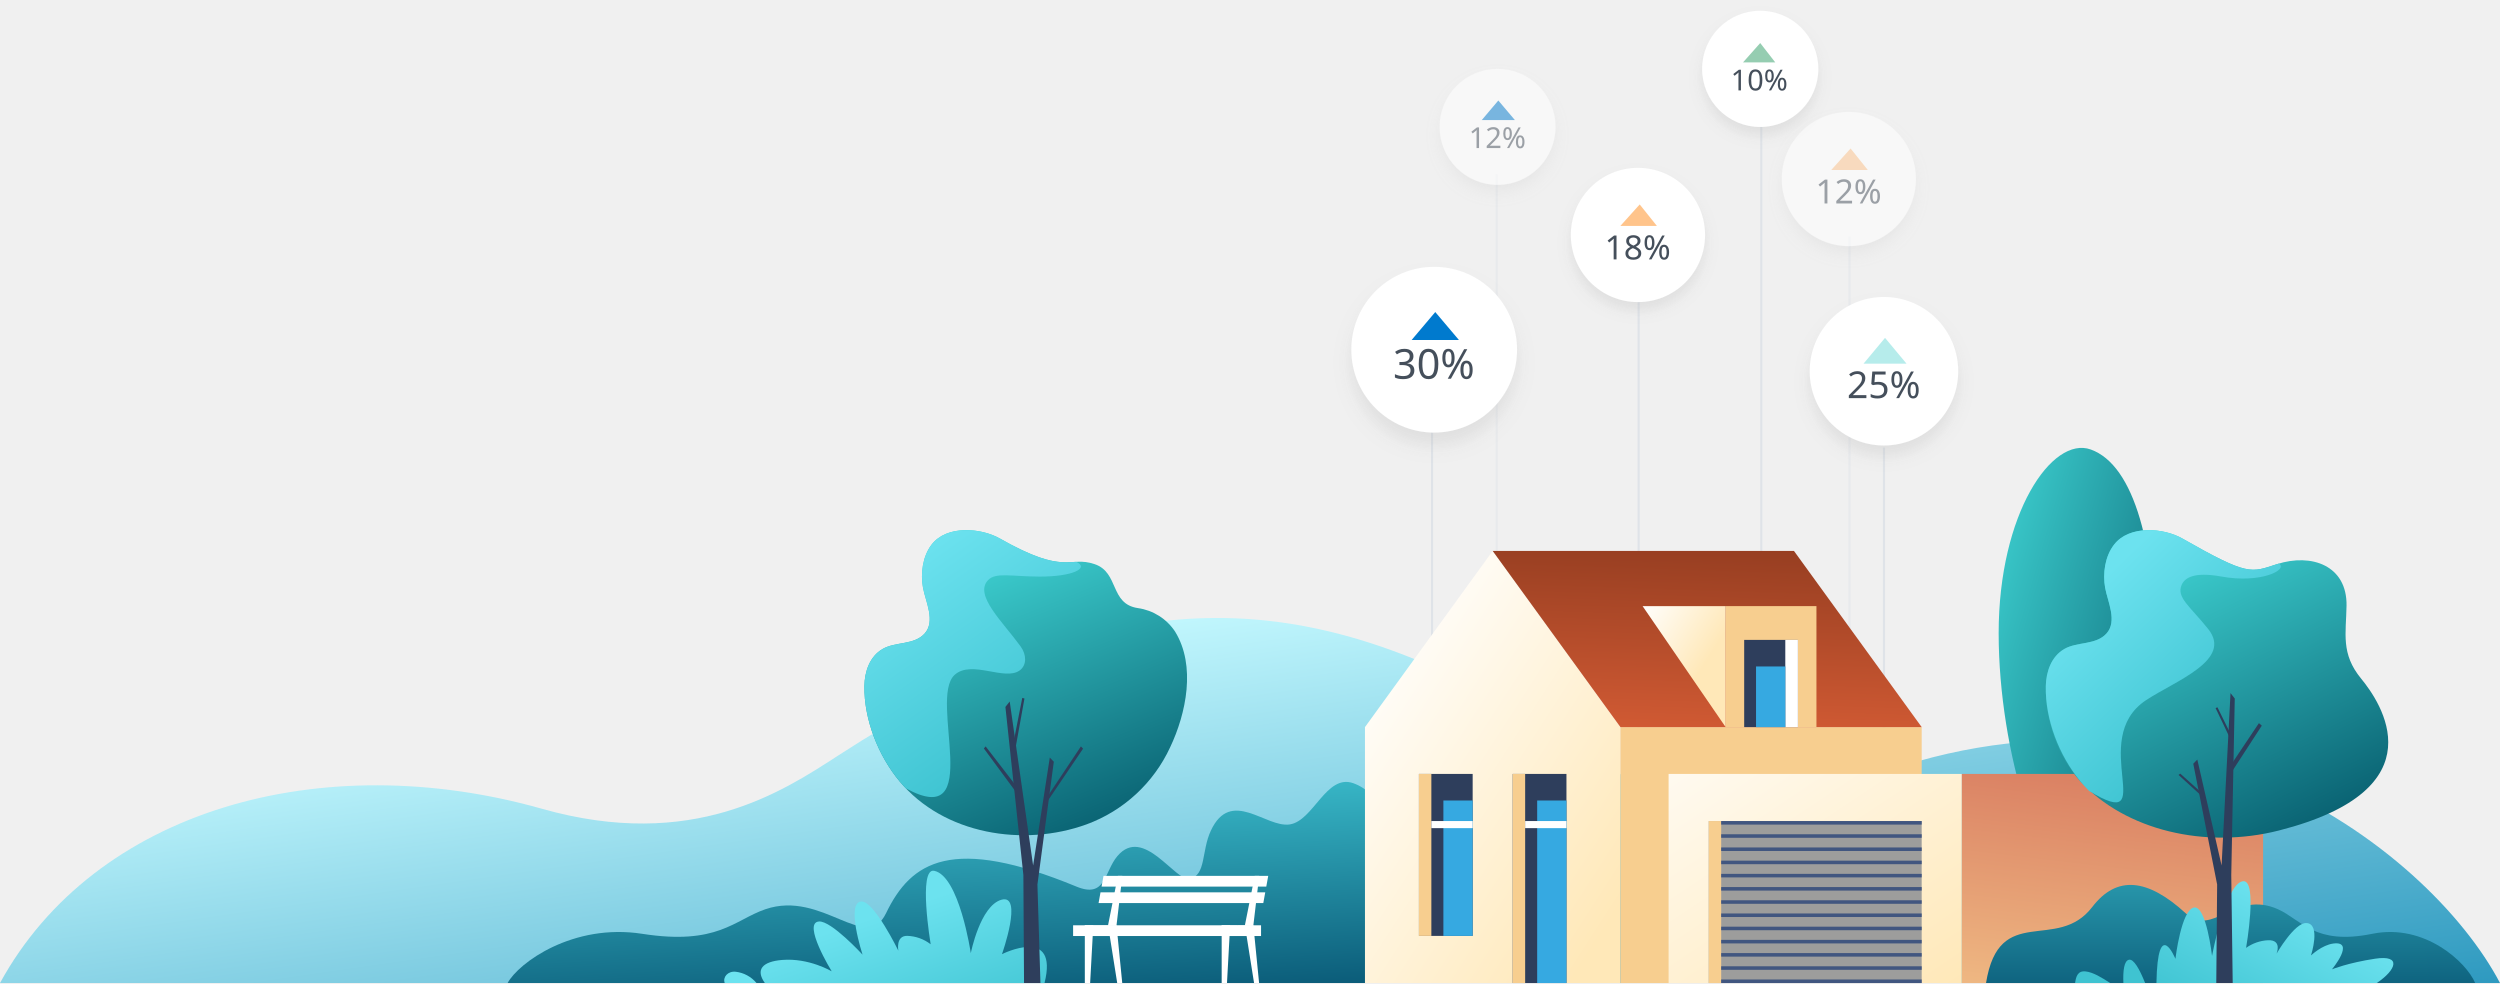
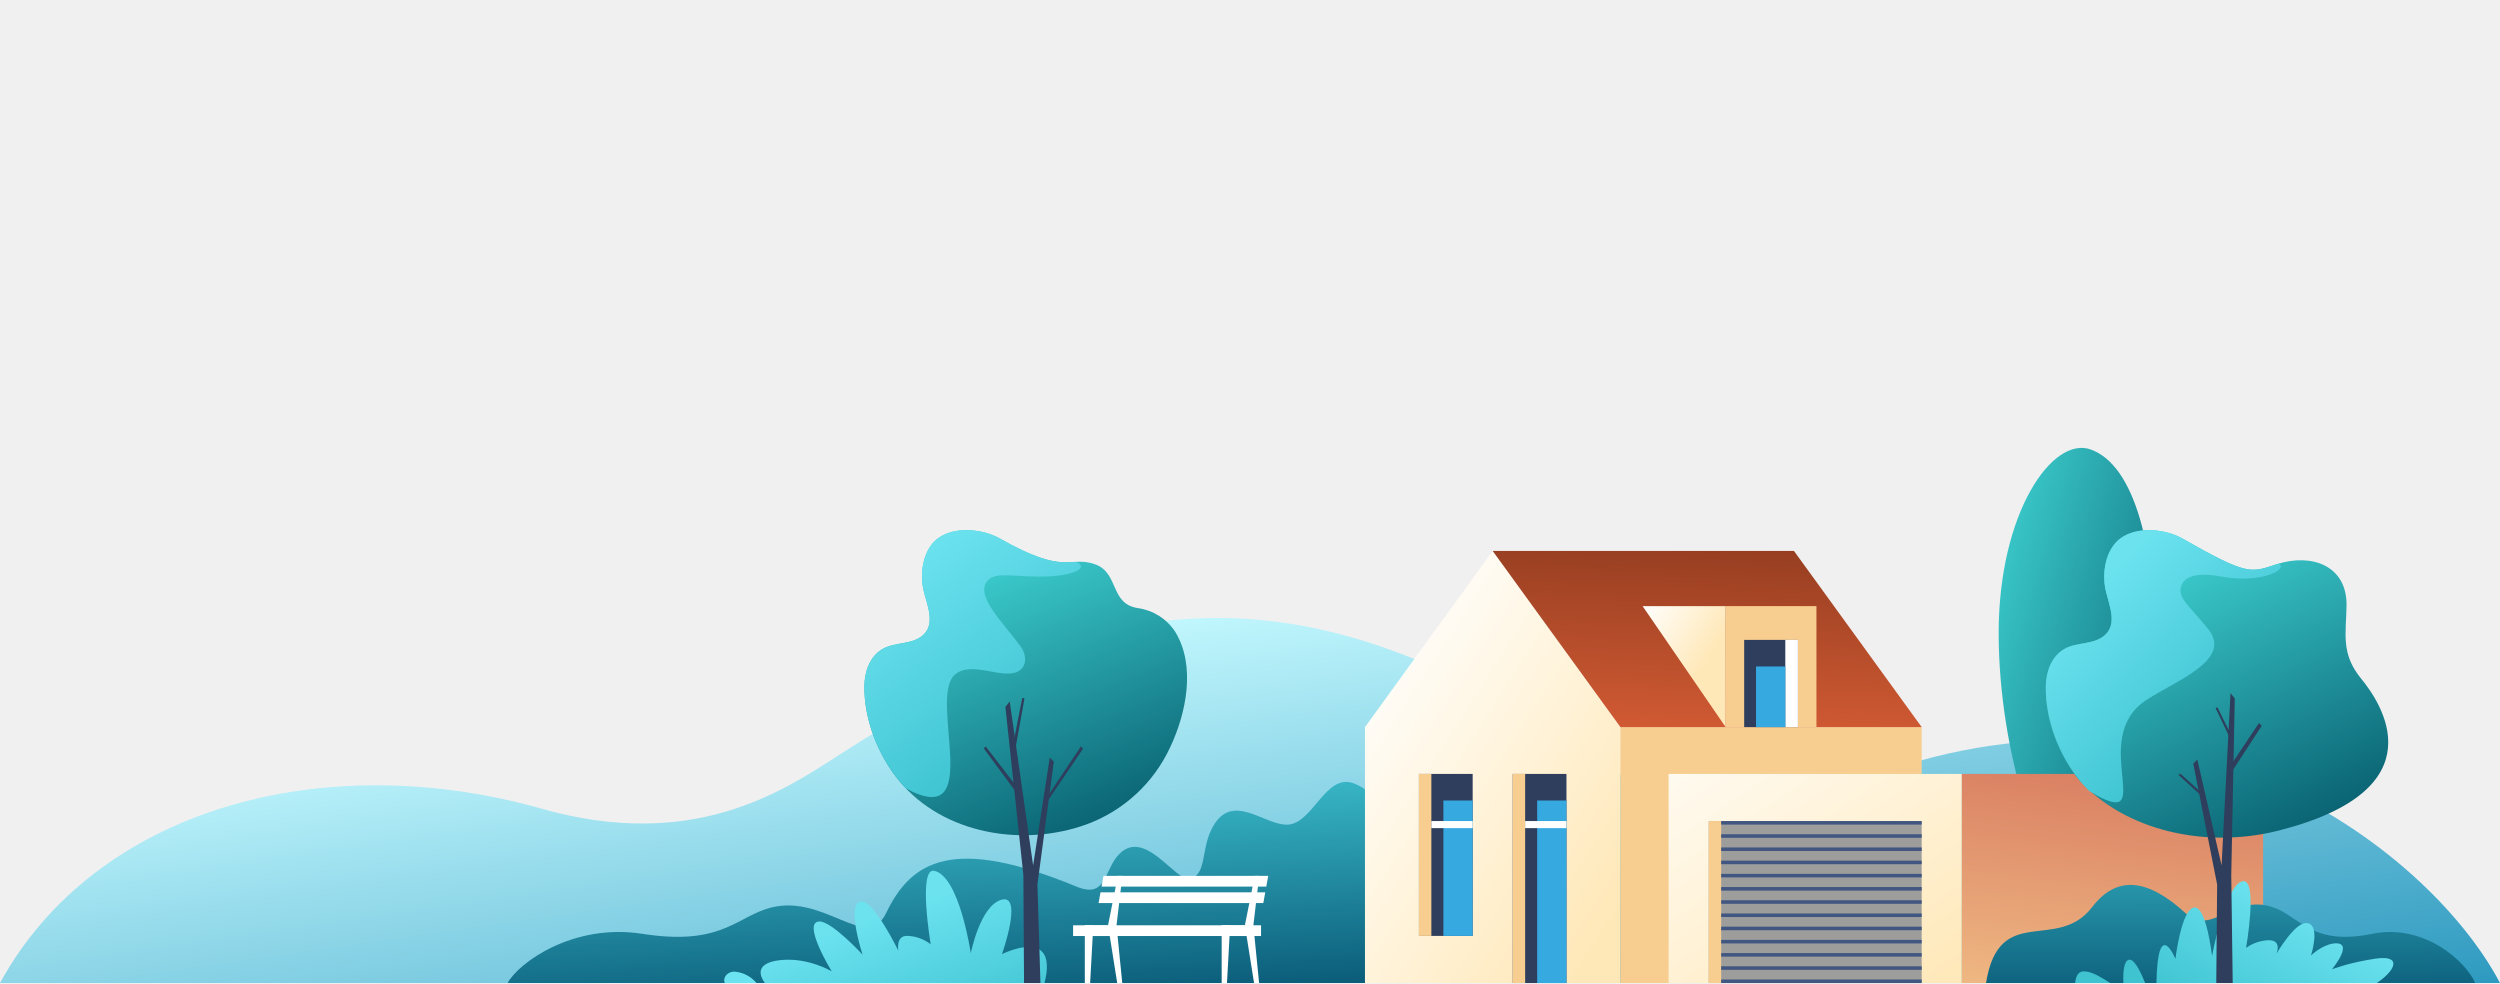
<svg xmlns="http://www.w3.org/2000/svg" xmlns:xlink="http://www.w3.org/1999/xlink" viewBox="0 0 1161.727 456.805">
  <defs>
    <clipPath id="a">
      <path d="M847.9,82.732c-35.467,16.382-70.248,7.339-114.45-22.181-130.3-87.026-222.523-75.217-343.934,3.359-25.868,16.742-67.626,44.576-137.624,24.769C149.45,59.69,44.091,89,0,169.643H1161.727c-33.066-63-156.751-159.454-313.828-86.911" transform="translate(0.044 0.729)" fill="none" />
    </clipPath>
    <linearGradient id="b" x1="0.966" y1="1.217" x2="0.09" y2="0.335" gradientUnits="objectBoundingBox">
      <stop offset="0" stop-color="#1c8eb8" />
      <stop offset="1" stop-color="#c5f9ff" />
    </linearGradient>
    <clipPath id="c">
      <path d="M0,93.453c5.066-9.4,30.388-27.88,62.525-22.872,35.079,5.468,42.787-6.458,57.249-11.417,26.478-9.079,46.914,20.875,56.065,1.869,11.685-24.264,30.654-36.258,88.5-12.391,13.739,5.669,12.8-6.891,19.051-14.225,12.145-14.242,26.853,12.047,33.6,10.6,7.663-1.639,5.324-12.829,9.811-22.411,9.349-19.964,25.484-1.2,36.607-2.849,11.075-1.639,17-23.612,29.543-19.169C419.738,10.08,411.33,65.861,409.673,78.3c7.619-10.618,21.033-18.416,21.033,15.149H0" transform="translate(0.189 0.248)" fill="none" />
    </clipPath>
    <linearGradient id="d" x1="0.597" y1="1.079" x2="0.333" y2="-0.021" gradientUnits="objectBoundingBox">
      <stop offset="0" stop-color="#0b5c79" />
      <stop offset="1" stop-color="#3ec3d1" />
    </linearGradient>
    <clipPath id="e">
      <path d="M1.971,52.2H131.918c6.753-26.83-19.77-13.415-19.77-13.415s10-28.222-.249-25.291C102,16.319,97.665,38.3,97.665,38.3S92.334,2.4,80.645.048c-7.588-1.528-1.633,34.134-1.633,34.134a18.746,18.746,0,0,0-10.92-3.908c-5.413-.082-4.1,6.882-4.1,6.882S52.7,14,46.819,14.3c-7.373.377.534,24.7.534,24.7S32.835,23.19,27.116,23.6c-7.948.575,5.909,23.161,5.909,23.161S22.5,40.429,9.967,41.475c-9.039.754-12.508,4.406-8,10.721" transform="translate(0.768 0.085)" fill="none" />
    </clipPath>
    <linearGradient id="f" x1="0.978" y1="1.271" x2="0.312" y2="0.481" gradientUnits="objectBoundingBox">
      <stop offset="0" stop-color="#3ec3d1" />
      <stop offset="1" stop-color="#6ce2ef" />
    </linearGradient>
    <clipPath id="g">
      <path d="M73.318,101.431c0,55.832-22.176,101.494-37.552,101.494S0,141.97,0,86.139,24.9-5.692,42.794.742C62.964,7.99,73.318,45.6,73.318,101.431" transform="translate(0.783 0.13)" fill="none" />
    </clipPath>
    <linearGradient id="h" x1="1.071" y1="0.925" x2="-0.013" y2="0.054" gradientUnits="objectBoundingBox">
      <stop offset="0" stop-color="#0a6373" />
      <stop offset="1" stop-color="#3ed1d1" />
    </linearGradient>
    <clipPath id="i">
      <path d="M118.71,200.784H0V81.857L59.353,0,118.71,81.857V200.784" transform="translate(0.112 0.432)" fill="none" />
    </clipPath>
    <linearGradient id="j" x1="0.021" y1="0.181" x2="0.787" y2="1.017" gradientUnits="objectBoundingBox">
      <stop offset="0" stop-color="#fff" />
      <stop offset="1" stop-color="#ffe8b8" />
    </linearGradient>
    <clipPath id="k">
      <path d="M0,0H136.265V97.169H0Z" transform="translate(0.466 0.057)" fill="none" />
    </clipPath>
    <linearGradient id="l" x1="-0.238" y1="-0.291" x2="0.984" y2="1.019" xlink:href="#j" />
    <linearGradient id="m" x1="0.332" y1="1.492" x2="0.59" y2="-0.032" gradientUnits="objectBoundingBox">
      <stop offset="0" stop-color="#f7ce8f" />
      <stop offset="1" stop-color="#d97d61" />
    </linearGradient>
    <clipPath id="n">
      <path d="M0,0H140L199.35,81.857H59.356L0,0" transform="translate(0.53 0.432)" fill="none" />
    </clipPath>
    <linearGradient id="o" x1="0.447" y1="1.169" x2="0.574" y2="-0.426" gradientUnits="objectBoundingBox">
      <stop offset="0" stop-color="#d95e36" />
      <stop offset="1" stop-color="#80331a" />
    </linearGradient>
    <clipPath id="p">
      <path d="M38.59,0H0L38.59,56.221V0" transform="translate(0.695 0.511)" fill="none" />
    </clipPath>
    <linearGradient id="q" x1="0.194" y1="-0.251" x2="0.857" y2="0.366" xlink:href="#j" />
    <clipPath id="r">
      <path d="M144.375,47.135a24.824,24.824,0,0,0-17.241-10.894c-13.188-1.929-8.662-16.557-20.124-20.429C94.923,11.729,93.9,21.465,62.993,3.911,54.352-1,38.325-2.537,31.209,6.789c-4.165,5.459-5.185,13.4-3.962,20.007,1.176,6.361,5.929,15.542.764,21.258-4.9,5.429-13.531,3.711-19.505,7.158C2.437,58.713.1,65.791.005,72.458-.211,88.03,6.458,104.819,16.336,116.7c20.586,24.76,57.68,30.68,86.972,20.016a69.006,69.006,0,0,0,38.756-35.741c7.523-15.806,12.109-37.988,2.312-53.841" transform="translate(0.59 0.445)" fill="none" />
    </clipPath>
    <linearGradient id="s" x1="0.698" y1="0.98" x2="0.324" y2="0.098" xlink:href="#h" />
    <clipPath id="t">
      <path d="M98.471,14.737c-6.526.309-13.327,1.763-35.485-10.831C54.35-1,38.325-2.536,31.2,6.79c-4.159,5.459-5.183,13.4-3.957,20.007,1.173,6.356,5.929,15.542.757,21.258-4.9,5.426-13.531,3.707-19.5,7.157C2.436,58.715.09,65.787.005,72.452c-.224,15.575,6.45,32.367,16.323,44.245.949,1.143,1.93,2.244,2.954,3.3,37.179,20.264,10.257-41.52,22.667-52.737,7.859-7.1,23.223,2.959,30.186-2.029,3.475-2.489,3.2-7.414.49-11.163C64.266,42.521,50.832,30.226,57.475,23.24c3.55-3.738,10.62-1.688,23.937-1.644,15.386.043,23.318-3.931,17.06-6.858" transform="translate(0.594 0.446)" fill="none" />
    </clipPath>
    <linearGradient id="u" x1="0.731" y1="0.821" x2="0.286" y2="0.046" xlink:href="#f" />
    <clipPath id="v">
      <path d="M227.289,45.589c-3.879-9.4-23.249-27.88-47.826-22.872-26.838,5.468-32.731-6.458-43.8-11.417-20.249-9.079-30.224,13.446-42.882,1.869C75.1-3,60.783-4.644,49.365,10.252,32.951,31.672,6.043,7.953,0,45.589H227.289" transform="translate(0.194 0.524)" fill="none" />
    </clipPath>
    <linearGradient id="w" x1="0.501" y1="1.161" x2="0.484" y2="-0.939" xlink:href="#d" />
    <clipPath id="x">
      <path d="M102.381,47.328H0C.581,15.94,8.823,36.09,8.823,36.09s2.709-22.938,8.7-23.868c5.656-.879,8.321,22.5,8.321,22.5S31.992,1.318,40.129.029C47.272-1.1,41.66,30.99,41.66,30.99a19.212,19.212,0,0,1,10.2-3.545c6.694-.275,3.958,6.242,3.958,6.242s8.365-14.511,13.863-14.238c6.888.342,2.146,15.052,2.146,15.052s5.067-4.844,10.38-5.527c10.4-1.335-.642,11.992-.642,11.992s7.38-3.026,20.1-4.949c12.412-1.878,9.834,5.218.713,11.312" transform="translate(0.211 0.547)" fill="none" />
    </clipPath>
    <linearGradient id="y" x1="-0.027" y1="1.092" x2="0.759" y2="0.401" xlink:href="#f" />
    <clipPath id="z">
      <path d="M139.761,35.129c.308-18.657-16.264-24.525-32.335-19.316-12.157,3.94-13.142,5.652-43.929-11.9C54.894-1,38.876-2.537,31.689,6.789c-4.2,5.459-5.278,13.4-4.108,20.007,1.135,6.361,5.823,15.542.616,21.258-4.944,5.429-13.564,3.711-19.563,7.158-6.1,3.5-8.48,10.58-8.62,17.246C-.321,88.03,5.573,105.394,16.023,116.7c21.059,22.8,58.082,31.61,92.291,22.889,75.429-19.227,47.061-59.827,38.22-70.59-9.518-11.573-6.984-21.007-6.773-33.871" transform="translate(0.69 0.445)" fill="none" />
    </clipPath>
    <linearGradient id="aa" x1="0.737" y1="0.976" x2="0.277" y2="0.117" xlink:href="#h" />
    <clipPath id="ab">
      <path d="M108.365,15.538c-.308.086-.625.182-.932.278C95.276,19.747,94.291,21.467,63.5,3.906,54.892-1,38.883-2.536,31.7,6.79c-4.213,5.459-5.3,13.4-4.117,20.007,1.135,6.356,5.814,15.542.616,21.258C23.26,53.481,14.649,51.762,8.65,55.212c-6.1,3.5-8.488,10.575-8.638,17.24C-.314,88.027,6.231,104.819,16.03,116.7a59.878,59.878,0,0,0,4.082,4.487c33.778,20.563-1.346-23.852,26.539-42.194,13.784-9.08,40.393-18.619,28.808-33.07C67,35.354,60.575,31.241,63.161,25.431,64.577,22.225,68.72,19.213,81.8,21.6c17.892,3.269,30.954-3.087,26.565-6.057" transform="translate(0.683 0.446)" fill="none" />
    </clipPath>
    <linearGradient id="ac" x1="0.736" y1="0.722" x2="0.264" y2="0.157" xlink:href="#f" />
    <filter id="ad" x="830.456" y="132.5" width="90" height="90" filterUnits="userSpaceOnUse">
      <feOffset dy="5" input="SourceAlpha" />
      <feGaussianBlur stdDeviation="3.5" result="ae" />
      <feFlood flood-color="#a4a4a4" flood-opacity="0.216" />
      <feComposite operator="in" in2="ae" />
      <feComposite in="SourceGraphic" />
    </filter>
    <filter id="af" x="615.956" y="118" width="101" height="101" filterUnits="userSpaceOnUse">
      <feOffset dy="6" input="SourceAlpha" />
      <feGaussianBlur stdDeviation="4" result="ag" />
      <feFlood flood-color="#a4a4a4" flood-opacity="0.216" />
      <feComposite operator="in" in2="ag" />
      <feComposite in="SourceGraphic" />
    </filter>
    <filter id="ah" x="659.956" y="27" width="71.9" height="71.9" filterUnits="userSpaceOnUse">
      <feOffset dy="4" input="SourceAlpha" />
      <feGaussianBlur stdDeviation="3" result="ai" />
      <feFlood flood-color="#a4a4a4" flood-opacity="0.216" />
      <feComposite operator="in" in2="ai" />
      <feComposite in="SourceGraphic" />
    </filter>
    <filter id="aj" x="720.956" y="73" width="80.37" height="80.37" filterUnits="userSpaceOnUse">
      <feOffset dy="4" input="SourceAlpha" />
      <feGaussianBlur stdDeviation="3" result="ak" />
      <feFlood flood-color="#a4a4a4" flood-opacity="0.216" />
      <feComposite operator="in" in2="ak" />
      <feComposite in="SourceGraphic" />
    </filter>
    <filter id="al" x="818.956" y="47" width="80.37" height="80.37" filterUnits="userSpaceOnUse">
      <feOffset dy="4" input="SourceAlpha" />
      <feGaussianBlur stdDeviation="3" result="am" />
      <feFlood flood-color="#a4a4a4" flood-opacity="0.216" />
      <feComposite operator="in" in2="am" />
      <feComposite in="SourceGraphic" />
    </filter>
    <filter id="an" x="781.956" y="0" width="72" height="72" filterUnits="userSpaceOnUse">
      <feOffset dy="4" input="SourceAlpha" />
      <feGaussianBlur stdDeviation="3" result="ao" />
      <feFlood flood-color="#a4a4a4" flood-opacity="0.216" />
      <feComposite operator="in" in2="ao" />
      <feComposite in="SourceGraphic" />
    </filter>
  </defs>
  <g transform="translate(1950.456 5248.5)">
-     <rect width="1" height="225" transform="translate(-1285.5 -5047.5)" fill="#dfe3e8" />
-     <rect width="1" height="225" transform="translate(-1255.5 -5167.5)" fill="#dfe3e8" opacity="0.5" />
-     <rect width="1" height="225" transform="translate(-1189.5 -5112.5)" fill="#dfe3e8" />
-     <rect width="1" height="225" transform="translate(-1091.5 -5138.5)" fill="#dfe3e8" opacity="0.5" />
-     <rect width="1" height="225" transform="translate(-1075.5 -5040.5)" fill="#dfe3e8" />
-     <rect width="1" height="225" transform="translate(-1132.5 -5189.5)" fill="#dfe3e8" />
    <g transform="translate(-1950.5 -4962.067)">
      <path d="M847.9,82.732c-35.467,16.382-70.248,7.339-114.45-22.181-130.3-87.026-222.523-75.217-343.934,3.359-25.868,16.742-67.626,44.576-137.624,24.769C149.45,59.69,44.091,89,0,169.643H1161.727c-33.066-63-156.751-159.454-313.828-86.911" transform="translate(0.044 0.729)" fill="none" />
      <g clip-path="url(#a)">
        <path d="M847.9,82.732c-35.467,16.382-70.248,7.339-114.45-22.181-130.3-87.026-222.523-75.217-343.934,3.359-25.868,16.742-67.626,44.576-137.624,24.769C149.45,59.69,44.091,89,0,169.643H1161.727c-33.066-63-156.751-159.454-313.828-86.911" transform="translate(0.044 0.729)" fill="url(#b)" />
      </g>
    </g>
    <g transform="translate(-1714.757 -4885.397)">
      <path d="M0,93.453c5.066-9.4,30.388-27.88,62.525-22.872,35.079,5.468,42.787-6.458,57.249-11.417,26.478-9.079,46.914,20.875,56.065,1.869,11.685-24.264,30.654-36.258,88.5-12.391,13.739,5.669,12.8-6.891,19.051-14.225,12.145-14.242,26.853,12.047,33.6,10.6,7.663-1.639,5.324-12.829,9.811-22.411,9.349-19.964,25.484-1.2,36.607-2.849,11.075-1.639,17-23.612,29.543-19.169C419.738,10.08,411.33,65.861,409.673,78.3c7.619-10.618,21.033-18.416,21.033,15.149H0" transform="translate(0.189 0.248)" fill="none" />
      <g clip-path="url(#c)">
        <path d="M0,93.453c5.066-9.4,30.388-27.88,62.525-22.872,35.079,5.468,42.787-6.458,57.249-11.417,26.478-9.079,46.914,20.875,56.065,1.869,11.685-24.264,30.654-36.258,88.5-12.391,13.739,5.669,12.8-6.891,19.051-14.225,12.145-14.242,26.853,12.047,33.6,10.6,7.663-1.639,5.324-12.829,9.811-22.411,9.349-19.964,25.484-1.2,36.607-2.849,11.075-1.639,17-23.612,29.543-19.169C419.738,10.08,411.33,65.861,409.673,78.3c7.619-10.618,21.033-18.416,21.033,15.149H0" transform="translate(0.189 0.248)" fill="url(#d)" />
      </g>
    </g>
    <g transform="translate(-1597.766 -4843.978)">
      <path d="M1.971,52.2H131.918c6.753-26.83-19.77-13.415-19.77-13.415s10-28.222-.249-25.291C102,16.319,97.665,38.3,97.665,38.3S92.334,2.4,80.645.048c-7.588-1.528-1.633,34.134-1.633,34.134a18.746,18.746,0,0,0-10.92-3.908c-5.413-.082-4.1,6.882-4.1,6.882S52.7,14,46.819,14.3c-7.373.377.534,24.7.534,24.7S32.835,23.19,27.116,23.6c-7.948.575,5.909,23.161,5.909,23.161S22.5,40.429,9.967,41.475c-9.039.754-12.508,4.406-8,10.721" transform="translate(0.768 0.085)" fill="none" />
      <g clip-path="url(#e)">
        <path d="M1.971,52.2H131.918c6.753-26.83-19.77-13.415-19.77-13.415s10-28.222-.249-25.291C102,16.319,97.665,38.3,97.665,38.3S92.334,2.4,80.645.048c-7.588-1.528-1.633,34.134-1.633,34.134a18.746,18.746,0,0,0-10.92-3.908c-5.413-.082-4.1,6.882-4.1,6.882S52.7,14,46.819,14.3c-7.373.377.534,24.7.534,24.7S32.835,23.19,27.116,23.6c-7.948.575,5.909,23.161,5.909,23.161S22.5,40.429,9.967,41.475c-9.039.754-12.508,4.406-8,10.721" transform="translate(0.768 0.085)" fill="url(#f)" />
      </g>
    </g>
    <g transform="translate(-1022.483 -5040.5)">
      <path d="M73.318,101.431c0,55.832-22.176,101.494-37.552,101.494S0,141.97,0,86.139,24.9-5.692,42.794.742C62.964,7.99,73.318,45.6,73.318,101.431" transform="translate(0.783 0.13)" fill="none" />
      <g clip-path="url(#g)">
        <path d="M73.318,101.431c0,55.832-22.176,101.494-37.552,101.494S0,141.97,0,86.139,24.9-5.692,42.794.742C62.964,7.99,73.318,45.6,73.318,101.431" transform="translate(0.783 0.13)" fill="url(#h)" />
      </g>
    </g>
    <g transform="translate(-1316.282 -4992.912)">
      <path d="M118.71,200.784H0V81.857L59.353,0,118.71,81.857V200.784" transform="translate(0.112 0.432)" fill="none" />
      <g clip-path="url(#i)">
        <path d="M118.71,200.784H0V81.857L59.353,0,118.71,81.857V200.784" transform="translate(0.112 0.432)" fill="url(#j)" />
      </g>
    </g>
    <path d="M0,118.927H139.994V0H0Z" transform="translate(-1197.461 -4910.623)" fill="#f7ce8f" />
    <g transform="translate(-1175.54 -4888.922)">
      <path d="M0,0H136.265V97.169H0Z" transform="translate(0.466 0.057)" fill="none" />
      <g clip-path="url(#k)">
        <path d="M0,97.169H136.265V0H0Z" transform="translate(0.466 0.057)" fill="url(#l)" />
      </g>
    </g>
    <path d="M0,97.169H139.994V0H0Z" transform="translate(-1038.809 -4888.865)" fill="url(#m)" />
    <path d="M0,75.272H98.95V0H0Z" transform="translate(-1156.417 -4866.967)" fill="#9d9d9c" />
    <g transform="translate(-1257.346 -4992.912)">
      <path d="M0,0H140L199.35,81.857H59.356L0,0" transform="translate(0.53 0.432)" fill="none" />
      <g clip-path="url(#n)">
        <path d="M0,0H140L199.35,81.857H59.356L0,0" transform="translate(0.53 0.432)" fill="url(#o)" />
      </g>
    </g>
    <path d="M0,75.272H5.779V0H0Z" transform="translate(-1156.417 -4866.967)" fill="#f7ce8f" />
    <path d="M0,1.648H93.171V0H0Z" transform="translate(-1150.638 -4866.967)" fill="#415680" />
    <path d="M0,1.647H93.171V0H0Z" transform="translate(-1150.638 -4860.832)" fill="#415680" />
    <path d="M0,1.647H93.171V0H0Z" transform="translate(-1150.638 -4854.696)" fill="#415680" />
    <path d="M0,1.647H93.171V0H0Z" transform="translate(-1150.638 -4848.561)" fill="#415680" />
    <path d="M0,1.647H93.171V0H0Z" transform="translate(-1150.638 -4842.426)" fill="#415680" />
    <path d="M0,1.647H93.171V0H0Z" transform="translate(-1150.638 -4836.29)" fill="#415680" />
    <path d="M0,1.647H93.171V0H0Z" transform="translate(-1150.638 -4830.155)" fill="#415680" />
    <path d="M0,1.646H93.171V0H0Z" transform="translate(-1150.638 -4824.019)" fill="#415680" />
    <path d="M0,1.646H93.171V0H0Z" transform="translate(-1150.638 -4817.883)" fill="#415680" />
    <path d="M0,1.646H93.171V0H0Z" transform="translate(-1150.638 -4811.748)" fill="#415680" />
    <path d="M0,1.646H93.171V0H0Z" transform="translate(-1150.638 -4805.612)" fill="#415680" />
    <path d="M0,1.647H93.171V0H0Z" transform="translate(-1150.638 -4799.478)" fill="#415680" />
    <path d="M0,1.647H93.171V0H0Z" transform="translate(-1150.638 -4793.343)" fill="#415680" />
    <path d="M0,75.271H24.968V0H0Z" transform="translate(-1291.092 -4888.865)" fill="#2e3e5c" />
    <path d="M0,75.271H5.776V0H0Z" transform="translate(-1291.092 -4888.865)" fill="#f7ce8f" />
    <path d="M0,97.169H24.97V0H0Z" transform="translate(-1247.509 -4888.865)" fill="#2e3e5c" />
    <path d="M0,97.169H5.775V0H0Z" transform="translate(-1247.509 -4888.865)" fill="#f7ce8f" />
    <path d="M0,56.221H42.2V0H0Z" transform="translate(-1148.57 -4966.844)" fill="#f7ce8f" />
    <path d="M0,40.527H24.964V0H0Z" transform="translate(-1139.95 -4951.149)" fill="#2e3e5c" />
    <path d="M0,40.527H5.858V0H0Z" transform="translate(-1120.844 -4951.149)" fill="#fff" />
    <g transform="translate(-1187.855 -4967.355)">
      <path d="M38.59,0H0L38.59,56.221V0" transform="translate(0.695 0.511)" fill="none" />
      <g clip-path="url(#p)">
        <path d="M38.59,0H0L38.59,56.221V0" transform="translate(0.695 0.511)" fill="url(#q)" />
      </g>
    </g>
    <path d="M0,62.922H13.6V0H0Z" transform="translate(-1279.725 -4876.517)" fill="#36a9e1" />
    <path d="M0,84.821H13.608V0H0Z" transform="translate(-1236.147 -4876.517)" fill="#36a9e1" />
    <path d="M0,3.294H19.2V0H0Z" transform="translate(-1241.735 -4866.967)" fill="#fff" />
    <path d="M0,3.294H19.192V0H0Z" transform="translate(-1285.316 -4866.967)" fill="#fff" />
    <path d="M0,28.179H13.6V0H0Z" transform="translate(-1134.443 -4938.802)" fill="#36a9e1" />
    <path d="M2.468,26.83H0V0H3.938L2.468,26.83" transform="translate(-1382.756 -4818.526)" fill="#fff" />
    <path d="M6.6,26.83H4.261L0,0H3.939L6.6,26.83" transform="translate(-1371.965 -4818.526)" fill="#fff" />
    <path d="M6.646,0H4.582L0,22.966H3.939L6.646,0" transform="translate(-1371.965 -4841.492)" fill="#fff" />
    <path d="M0,4.985H14.73V0H0Z" transform="translate(-1382.756 -4818.526)" fill="#fff" />
    <path d="M0,4.985H10.791V0H0Z" transform="translate(-1375.248 -4818.526)" fill="#fff" />
    <path d="M2.468,26.83H0V0H3.937L2.468,26.83" transform="translate(-1446.35 -4818.526)" fill="#fff" />
    <path d="M6.6,26.83H4.26L0,0H3.938L6.6,26.83" transform="translate(-1435.559 -4818.526)" fill="#fff" />
    <path d="M6.646,0H4.582L0,22.966H3.938L6.646,0" transform="translate(-1435.559 -4841.492)" fill="#fff" />
    <path d="M0,4.985H14.73V0H0Z" transform="translate(-1446.35 -4818.526)" fill="#fff" />
    <path d="M0,4.985H76.547V0H0Z" transform="translate(-1451.794 -4818.526)" fill="#fff" />
    <path d="M0,4.985H76.546L77.449,0H.9L0,4.985" transform="translate(-1438.57 -4841.492)" fill="#fff" />
    <path d="M0,4.986H76.547L77.45,0H.9L0,4.986" transform="translate(-1439.958 -4833.837)" fill="#fff" />
    <g transform="translate(-1549.386 -5002.605)">
      <path d="M144.375,47.135a24.824,24.824,0,0,0-17.241-10.894c-13.188-1.929-8.662-16.557-20.124-20.429C94.923,11.729,93.9,21.465,62.993,3.911,54.352-1,38.325-2.537,31.209,6.789c-4.165,5.459-5.185,13.4-3.962,20.007,1.176,6.361,5.929,15.542.764,21.258-4.9,5.429-13.531,3.711-19.505,7.158C2.437,58.713.1,65.791.005,72.458-.211,88.03,6.458,104.819,16.336,116.7c20.586,24.76,57.68,30.68,86.972,20.016a69.006,69.006,0,0,0,38.756-35.741c7.523-15.806,12.109-37.988,2.312-53.841" transform="translate(0.59 0.445)" fill="none" />
      <g clip-path="url(#r)">
        <path d="M144.375,47.135a24.824,24.824,0,0,0-17.241-10.894c-13.188-1.929-8.662-16.557-20.124-20.429C94.923,11.729,93.9,21.465,62.993,3.911,54.352-1,38.325-2.537,31.209,6.789c-4.165,5.459-5.185,13.4-3.962,20.007,1.176,6.361,5.929,15.542.764,21.258-4.9,5.429-13.531,3.711-19.505,7.158C2.437,58.713.1,65.791.005,72.458-.211,88.03,6.458,104.819,16.336,116.7c20.586,24.76,57.68,30.68,86.972,20.016a69.006,69.006,0,0,0,38.756-35.741c7.523-15.806,12.109-37.988,2.312-53.841" transform="translate(0.59 0.445)" fill="url(#s)" />
      </g>
    </g>
    <g transform="translate(-1549.386 -5002.605)">
      <path d="M98.471,14.737c-6.526.309-13.327,1.763-35.485-10.831C54.35-1,38.325-2.536,31.2,6.79c-4.159,5.459-5.183,13.4-3.957,20.007,1.173,6.356,5.929,15.542.757,21.258-4.9,5.426-13.531,3.707-19.5,7.157C2.436,58.715.09,65.787.005,72.452c-.224,15.575,6.45,32.367,16.323,44.245.949,1.143,1.93,2.244,2.954,3.3,37.179,20.264,10.257-41.52,22.667-52.737,7.859-7.1,23.223,2.959,30.186-2.029,3.475-2.489,3.2-7.414.49-11.163C64.266,42.521,50.832,30.226,57.475,23.24c3.55-3.738,10.62-1.688,23.937-1.644,15.386.043,23.318-3.931,17.06-6.858" transform="translate(0.594 0.446)" fill="none" />
      <g clip-path="url(#t)">
        <path d="M98.471,14.737c-6.526.309-13.327,1.763-35.485-10.831C54.35-1,38.325-2.536,31.2,6.79c-4.159,5.459-5.183,13.4-3.957,20.007,1.173,6.356,5.929,15.542.757,21.258-4.9,5.426-13.531,3.707-19.5,7.157C2.436,58.715.09,65.787.005,72.452c-.224,15.575,6.45,32.367,16.323,44.245.949,1.143,1.93,2.244,2.954,3.3,37.179,20.264,10.257-41.52,22.667-52.737,7.859-7.1,23.223,2.959,30.186-2.029,3.475-2.489,3.2-7.414.49-11.163C64.266,42.521,50.832,30.226,57.475,23.24c3.55-3.738,10.62-1.688,23.937-1.644,15.386.043,23.318-3.931,17.06-6.858" transform="translate(0.594 0.446)" fill="url(#u)" />
      </g>
    </g>
    <path d="M16.281,130.828H8.658l-.308-50.2L0,2.537,2,0,12.881,76.209,20.63,26.051,22.5,28,14.883,85.055l1.4,45.773" transform="translate(-1483.255 -4922.524)" fill="#2e3e5c" />
    <path d="M17.77,1.035,0,27.295V25.132L16.76,0,17.77,1.035" transform="translate(-1464.931 -4901.648)" fill="#2e3e5c" />
    <path d="M15.139,21.486,0,.947.837,0l14.62,18.961-.318,2.525" transform="translate(-1493.268 -4901.648)" fill="#2e3e5c" />
    <path d="M5.462.31,1,25,0,22.565,4.443,0,5.462.31" transform="translate(-1479.856 -4924.213)" fill="#2e3e5c" />
    <g transform="translate(-1027.761 -4837.809)">
      <path d="M227.289,45.589c-3.879-9.4-23.249-27.88-47.826-22.872-26.838,5.468-32.731-6.458-43.8-11.417-20.249-9.079-30.224,13.446-42.882,1.869C75.1-3,60.783-4.644,49.365,10.252,32.951,31.672,6.043,7.953,0,45.589H227.289" transform="translate(0.194 0.524)" fill="none" />
      <g clip-path="url(#v)">
        <path d="M227.289,45.589c-3.879-9.4-23.249-27.88-47.826-22.872-26.838,5.468-32.731-6.458-43.8-11.417-20.249-9.079-30.224,13.446-42.882,1.869C75.1-3,60.783-4.644,49.365,10.252,32.951,31.672,6.043,7.953,0,45.589H227.289" transform="translate(0.194 0.524)" fill="url(#w)" />
      </g>
    </g>
    <g transform="translate(-948.594 -4839.571)">
      <path d="M102.381,47.328H0C.581,15.94,8.823,36.09,8.823,36.09s2.709-22.938,8.7-23.868c5.656-.879,8.321,22.5,8.321,22.5S31.992,1.318,40.129.029C47.272-1.1,41.66,30.99,41.66,30.99a19.212,19.212,0,0,1,10.2-3.545c6.694-.275,3.958,6.242,3.958,6.242s8.365-14.511,13.863-14.238c6.888.342,2.146,15.052,2.146,15.052s5.067-4.844,10.38-5.527c10.4-1.335-.642,11.992-.642,11.992s7.38-3.026,20.1-4.949c12.412-1.878,9.834,5.218.713,11.312" transform="translate(0.211 0.547)" fill="none" />
      <g clip-path="url(#x)">
        <path d="M102.381,47.328H0C.581,15.94,8.823,36.09,8.823,36.09s2.709-22.938,8.7-23.868c5.656-.879,8.321,22.5,8.321,22.5S31.992,1.318,40.129.029C47.272-1.1,41.66,30.99,41.66,30.99a19.212,19.212,0,0,1,10.2-3.545c6.694-.275,3.958,6.242,3.958,6.242s8.365-14.511,13.863-14.238c6.888.342,2.146,15.052,2.146,15.052s5.067-4.844,10.38-5.527c10.4-1.335-.642,11.992-.642,11.992s7.38-3.026,20.1-4.949c12.412-1.878,9.834,5.218.713,11.312" transform="translate(0.211 0.547)" fill="url(#y)" />
      </g>
    </g>
    <g transform="translate(-1000.492 -5002.605)">
      <path d="M139.761,35.129c.308-18.657-16.264-24.525-32.335-19.316-12.157,3.94-13.142,5.652-43.929-11.9C54.894-1,38.876-2.537,31.689,6.789c-4.2,5.459-5.278,13.4-4.108,20.007,1.135,6.361,5.823,15.542.616,21.258-4.944,5.429-13.564,3.711-19.563,7.158-6.1,3.5-8.48,10.58-8.62,17.246C-.321,88.03,5.573,105.394,16.023,116.7c21.059,22.8,58.082,31.61,92.291,22.889,75.429-19.227,47.061-59.827,38.22-70.59-9.518-11.573-6.984-21.007-6.773-33.871" transform="translate(0.69 0.445)" fill="none" />
      <g clip-path="url(#z)">
        <path d="M139.761,35.129c.308-18.657-16.264-24.525-32.335-19.316-12.157,3.94-13.142,5.652-43.929-11.9C54.894-1,38.876-2.537,31.689,6.789c-4.2,5.459-5.278,13.4-4.108,20.007,1.135,6.361,5.823,15.542.616,21.258-4.944,5.429-13.564,3.711-19.563,7.158-6.1,3.5-8.48,10.58-8.62,17.246C-.321,88.03,5.573,105.394,16.023,116.7c21.059,22.8,58.082,31.61,92.291,22.889,75.429-19.227,47.061-59.827,38.22-70.59-9.518-11.573-6.984-21.007-6.773-33.871" transform="translate(0.69 0.445)" fill="url(#aa)" />
      </g>
    </g>
    <g transform="translate(-1000.492 -5002.605)">
      <path d="M108.365,15.538c-.308.086-.625.182-.932.278C95.276,19.747,94.291,21.467,63.5,3.906,54.892-1,38.883-2.536,31.7,6.79c-4.213,5.459-5.3,13.4-4.117,20.007,1.135,6.356,5.814,15.542.616,21.258C23.26,53.481,14.649,51.762,8.65,55.212c-6.1,3.5-8.488,10.575-8.638,17.24C-.314,88.027,6.231,104.819,16.03,116.7a59.878,59.878,0,0,0,4.082,4.487c33.778,20.563-1.346-23.852,26.539-42.194,13.784-9.08,40.393-18.619,28.808-33.07C67,35.354,60.575,31.241,63.161,25.431,64.577,22.225,68.72,19.213,81.8,21.6c17.892,3.269,30.954-3.087,26.565-6.057" transform="translate(0.683 0.446)" fill="none" />
      <g clip-path="url(#ab)">
        <path d="M108.365,15.538c-.308.086-.625.182-.932.278C95.276,19.747,94.291,21.467,63.5,3.906,54.892-1,38.883-2.536,31.7,6.79c-4.213,5.459-5.3,13.4-4.117,20.007,1.135,6.356,5.814,15.542.616,21.258C23.26,53.481,14.649,51.762,8.65,55.212c-6.1,3.5-8.488,10.575-8.638,17.24C-.314,88.027,6.231,104.819,16.03,116.7a59.878,59.878,0,0,0,4.082,4.487c33.778,20.563-1.346-23.852,26.539-42.194,13.784-9.08,40.393-18.619,28.808-33.07C67,35.354,60.575,31.241,63.161,25.431,64.577,22.225,68.72,19.213,81.8,21.6c17.892,3.269,30.954-3.087,26.565-6.057" transform="translate(0.683 0.446)" fill="url(#ac)" />
      </g>
    </g>
    <path d="M10.7,134.745h7.626l-.669-50.2L19.282,2.537,17.311,0,13.159,80.126,1.882,30.889,0,32.835,11.092,88.972l-.4,45.773" transform="translate(-931.265 -4926.44)" fill="#2e3e5c" />
    <path d="M12.983,0,.026,19.36,0,23.221,14.329,1.156,12.983,0" transform="translate(-913.743 -4912.463)" fill="#2e3e5c" />
    <path d="M.862,0,6.536,11.517l-.018,2.488L0,.358.862,0" transform="translate(-920.894 -4919.823)" fill="#2e3e5c" />
    <path d="M.818,0l9.544,8.558.783,2.192L0,.6.818,0" transform="translate(-938.117 -4888.993)" fill="#2e3e5c" />
    <path d="M10.156,10.855C7.534,4.3,4.816-.493,2.6.041.409.567-.189,4.944.049,10.855H10.156" transform="translate(-963.79 -4802.551)" fill="#3fc3d1" />
    <path d="M16.3,5.433C12.456,2.927,8.365.393,4.829.033,1.188-.338.413,2.481,0,5.433H16.3" transform="translate(-986.181 -4797.129)" fill="#3fc3d1" />
    <path d="M15.007,5.28A14.817,14.817,0,0,0,5.306.032C1.663-.338-.8,2.564.241,5.28H15.007" transform="translate(-1613.921 -4796.976)" fill="#6ce3f0" />
-     <g transform="translate(-1109.5 -5110.5)">
-       <g transform="matrix(1, 0, 0, 1, -840.96, -138)" filter="url(#ad)">
-         <circle cx="34.5" cy="34.5" r="34.5" transform="translate(840.96 138)" fill="#fff" />
-       </g>
-       <g transform="translate(17 19)">
-         <path d="M10,0,0,12H20L10,0" transform="translate(8)" fill="#b6eceb" />
-         <text transform="translate(18 28)" fill="#454f5b" font-size="17.28" font-family="ArialRoundedMTBold, Arial Rounded MT">
-           <tspan x="-17.647" y="0">25%</tspan>
-         </text>
-       </g>
-     </g>
-     <g transform="translate(-1322.5 -5124.5)">
-       <g transform="matrix(1, 0, 0, 1, -627.96, -124)" filter="url(#af)">
-         <circle cx="38.5" cy="38.5" r="38.5" transform="translate(627.96 124)" fill="#fff" />
-       </g>
-       <g transform="translate(19 21)">
-         <path d="M11,0,0,13H22L11,0" transform="translate(9)" fill="#007ace" />
-         <text transform="translate(20 31)" fill="#454f5b" font-size="19.2" font-family="ArialRoundedMTBold, Arial Rounded MT">
-           <tspan x="-19.608" y="0">30%</tspan>
-         </text>
-       </g>
-     </g>
-     <g transform="translate(-1281.5 -5216.5)" opacity="0.5">
-       <g transform="matrix(1, 0, 0, 1, -668.96, -32)" filter="url(#ah)">
-         <circle cx="26.95" cy="26.95" r="26.95" transform="translate(668.96 32)" fill="#fff" />
-       </g>
-       <g transform="translate(13.3 14.7)">
-         <path d="M7.7,0,0,9.1H15.4L7.7,0" transform="translate(6.3)" fill="#007ace" />
-         <text transform="translate(14 22.1)" fill="#454f5b" font-size="13.44" font-family="ArialRoundedMTBold, Arial Rounded MT">
-           <tspan x="-13.725" y="0">12%</tspan>
-         </text>
-       </g>
-     </g>
-     <g transform="translate(-1220.5 -5170.5)">
-       <g transform="matrix(1, 0, 0, 1, -729.96, -78)" filter="url(#aj)">
-         <circle cx="31.185" cy="31.185" r="31.185" transform="translate(729.96 78)" fill="#fff" />
-       </g>
-       <g transform="translate(15.39 16.01)">
-         <path d="M9,0,0,10H17L9,0" transform="translate(7.61 0.99)" fill="#ffc48b" />
-         <text transform="translate(16.2 26.53)" fill="#454f5b" font-size="15.552" font-family="ArialRoundedMTBold, Arial Rounded MT">
-           <tspan x="-15.882" y="0">18%</tspan>
-         </text>
-       </g>
-     </g>
-     <g transform="translate(-1122.5 -5196.5)" opacity="0.5">
-       <g transform="matrix(1, 0, 0, 1, -827.96, -52)" filter="url(#al)">
-         <circle cx="31.185" cy="31.185" r="31.185" transform="translate(827.96 52)" fill="#fff" />
-       </g>
-       <g transform="translate(15.39 16.01)">
-         <path d="M9,0,0,10H17L9,0" transform="translate(7.61 0.99)" fill="#ffc48b" />
-         <text transform="translate(16.2 26.53)" fill="#454f5b" font-size="15.552" font-family="ArialRoundedMTBold, Arial Rounded MT">
-           <tspan x="-15.882" y="0">12%</tspan>
-         </text>
-       </g>
-     </g>
-     <g transform="translate(-1159.5 -5243.5)">
-       <g transform="matrix(1, 0, 0, 1, -790.96, -5)" filter="url(#an)">
-         <circle cx="27" cy="27" r="27" transform="translate(790.96 5)" fill="#fff" />
-       </g>
-       <g transform="translate(13 15)">
-         <path d="M8,0,0,9H15L8,0" transform="translate(6)" fill="#95cdb1" />
-         <text transform="translate(14 22)" fill="#454f5b" font-size="13.44" font-family="ArialRoundedMTBold, Arial Rounded MT">
-           <tspan x="-13.725" y="0">10%</tspan>
-         </text>
-       </g>
-     </g>
  </g>
</svg>
